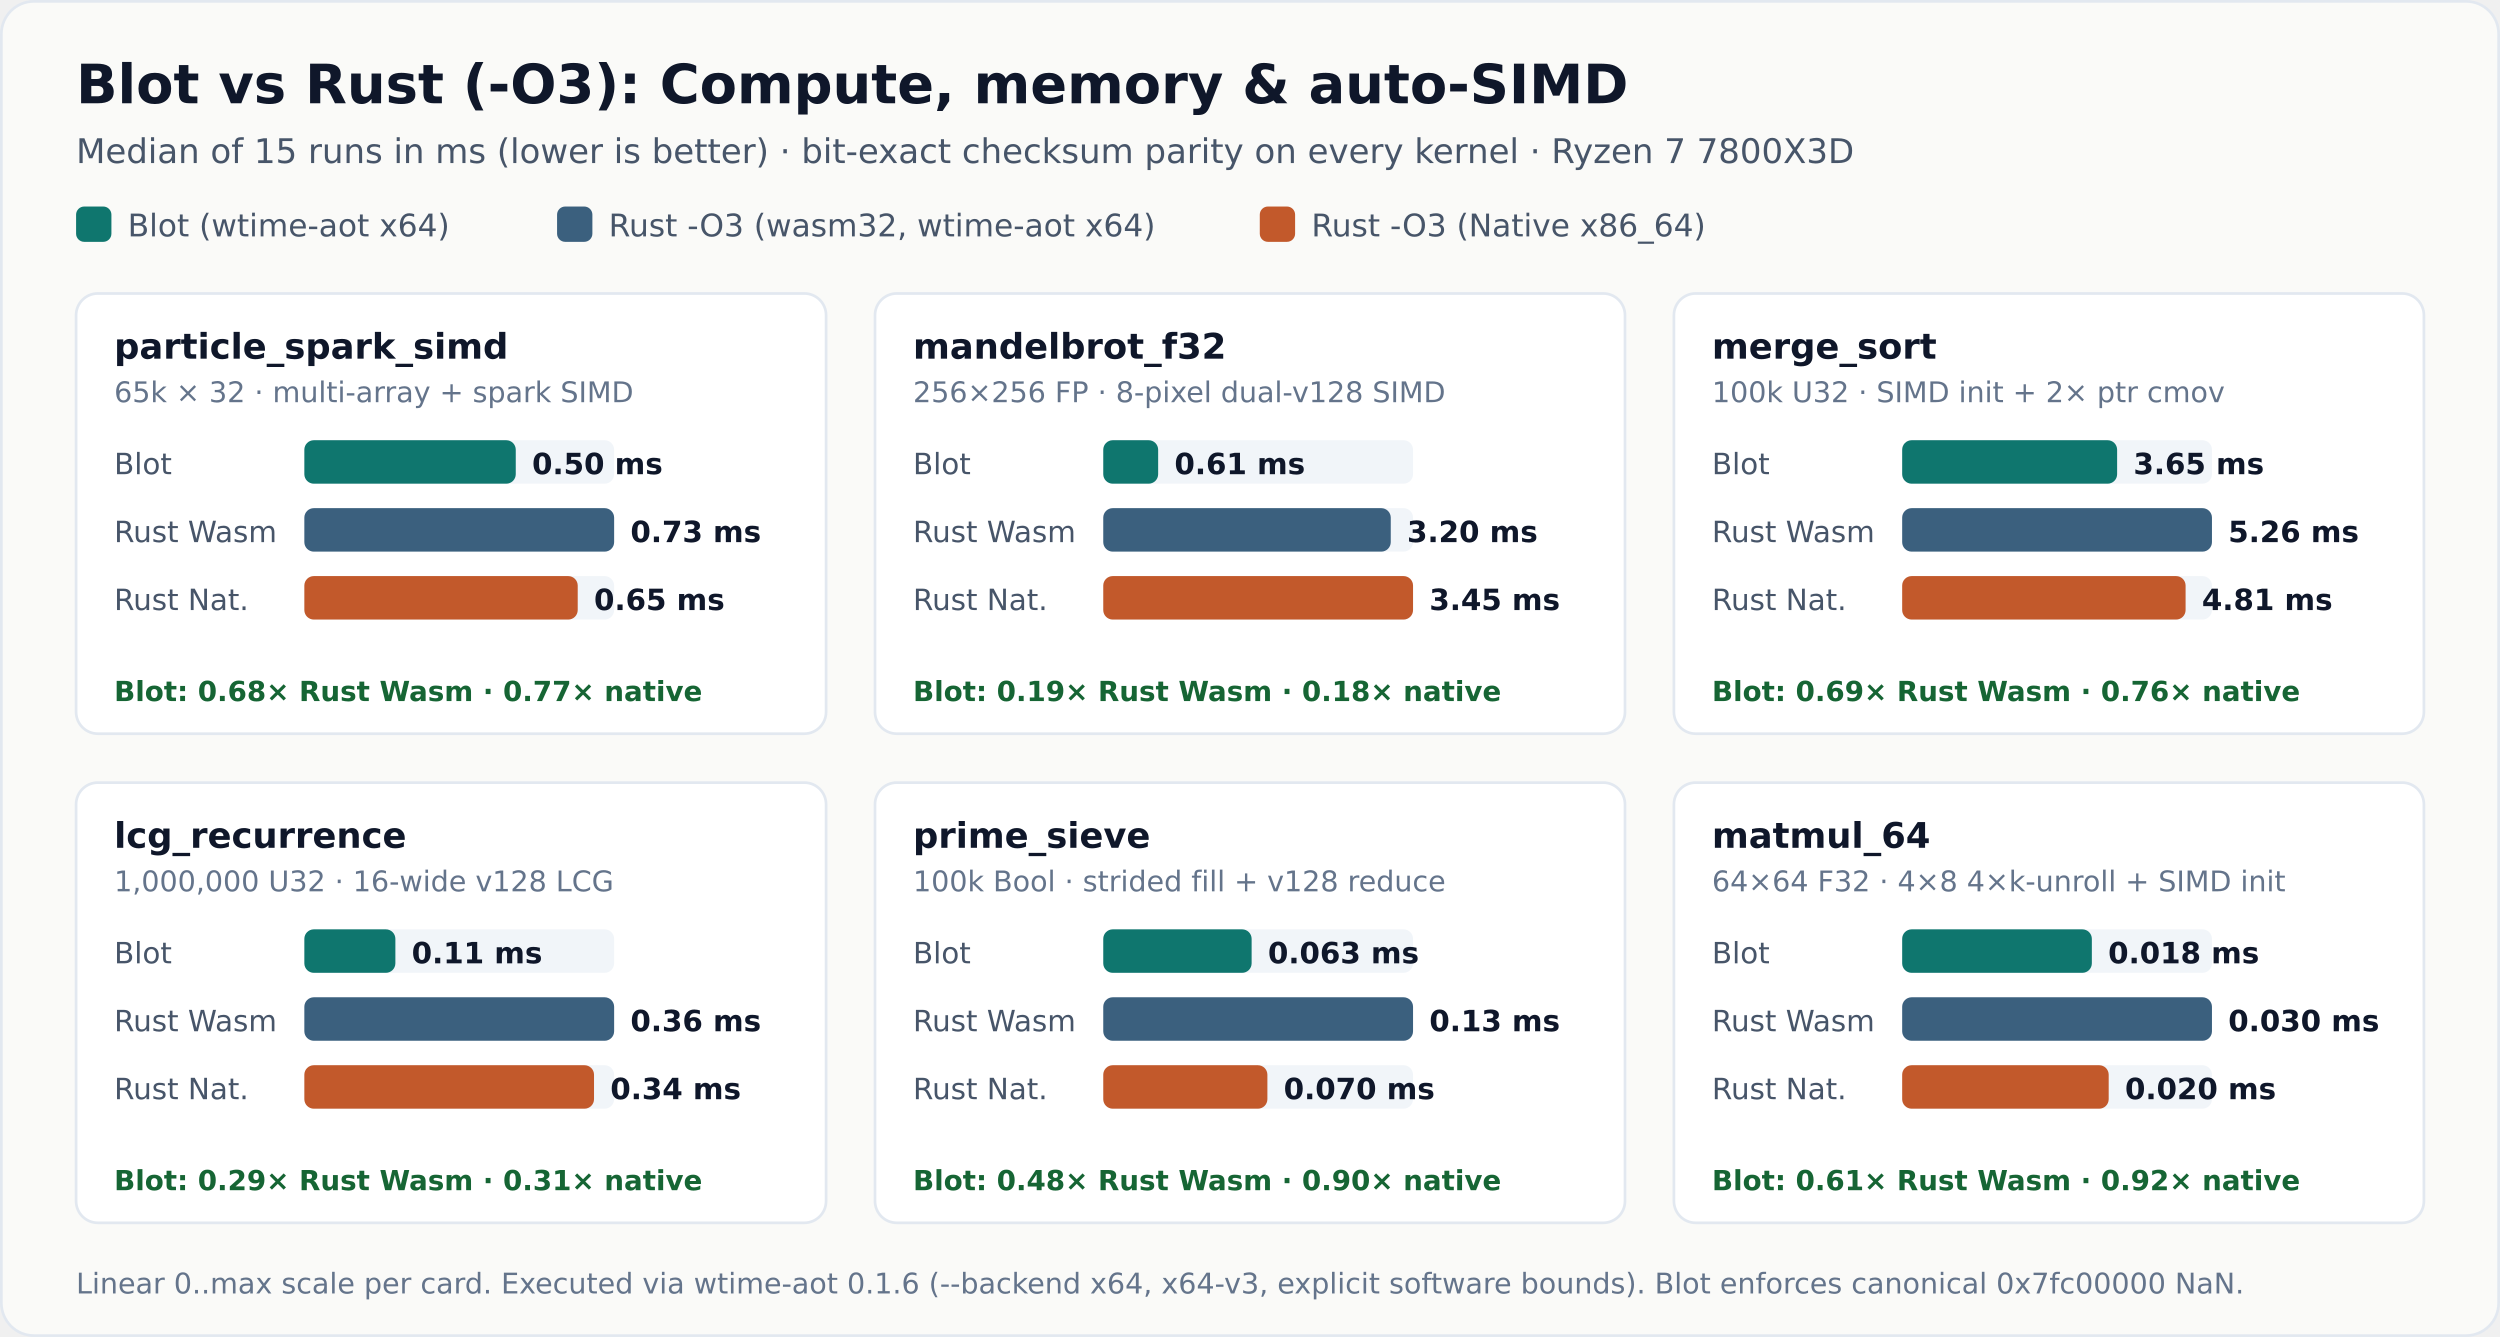
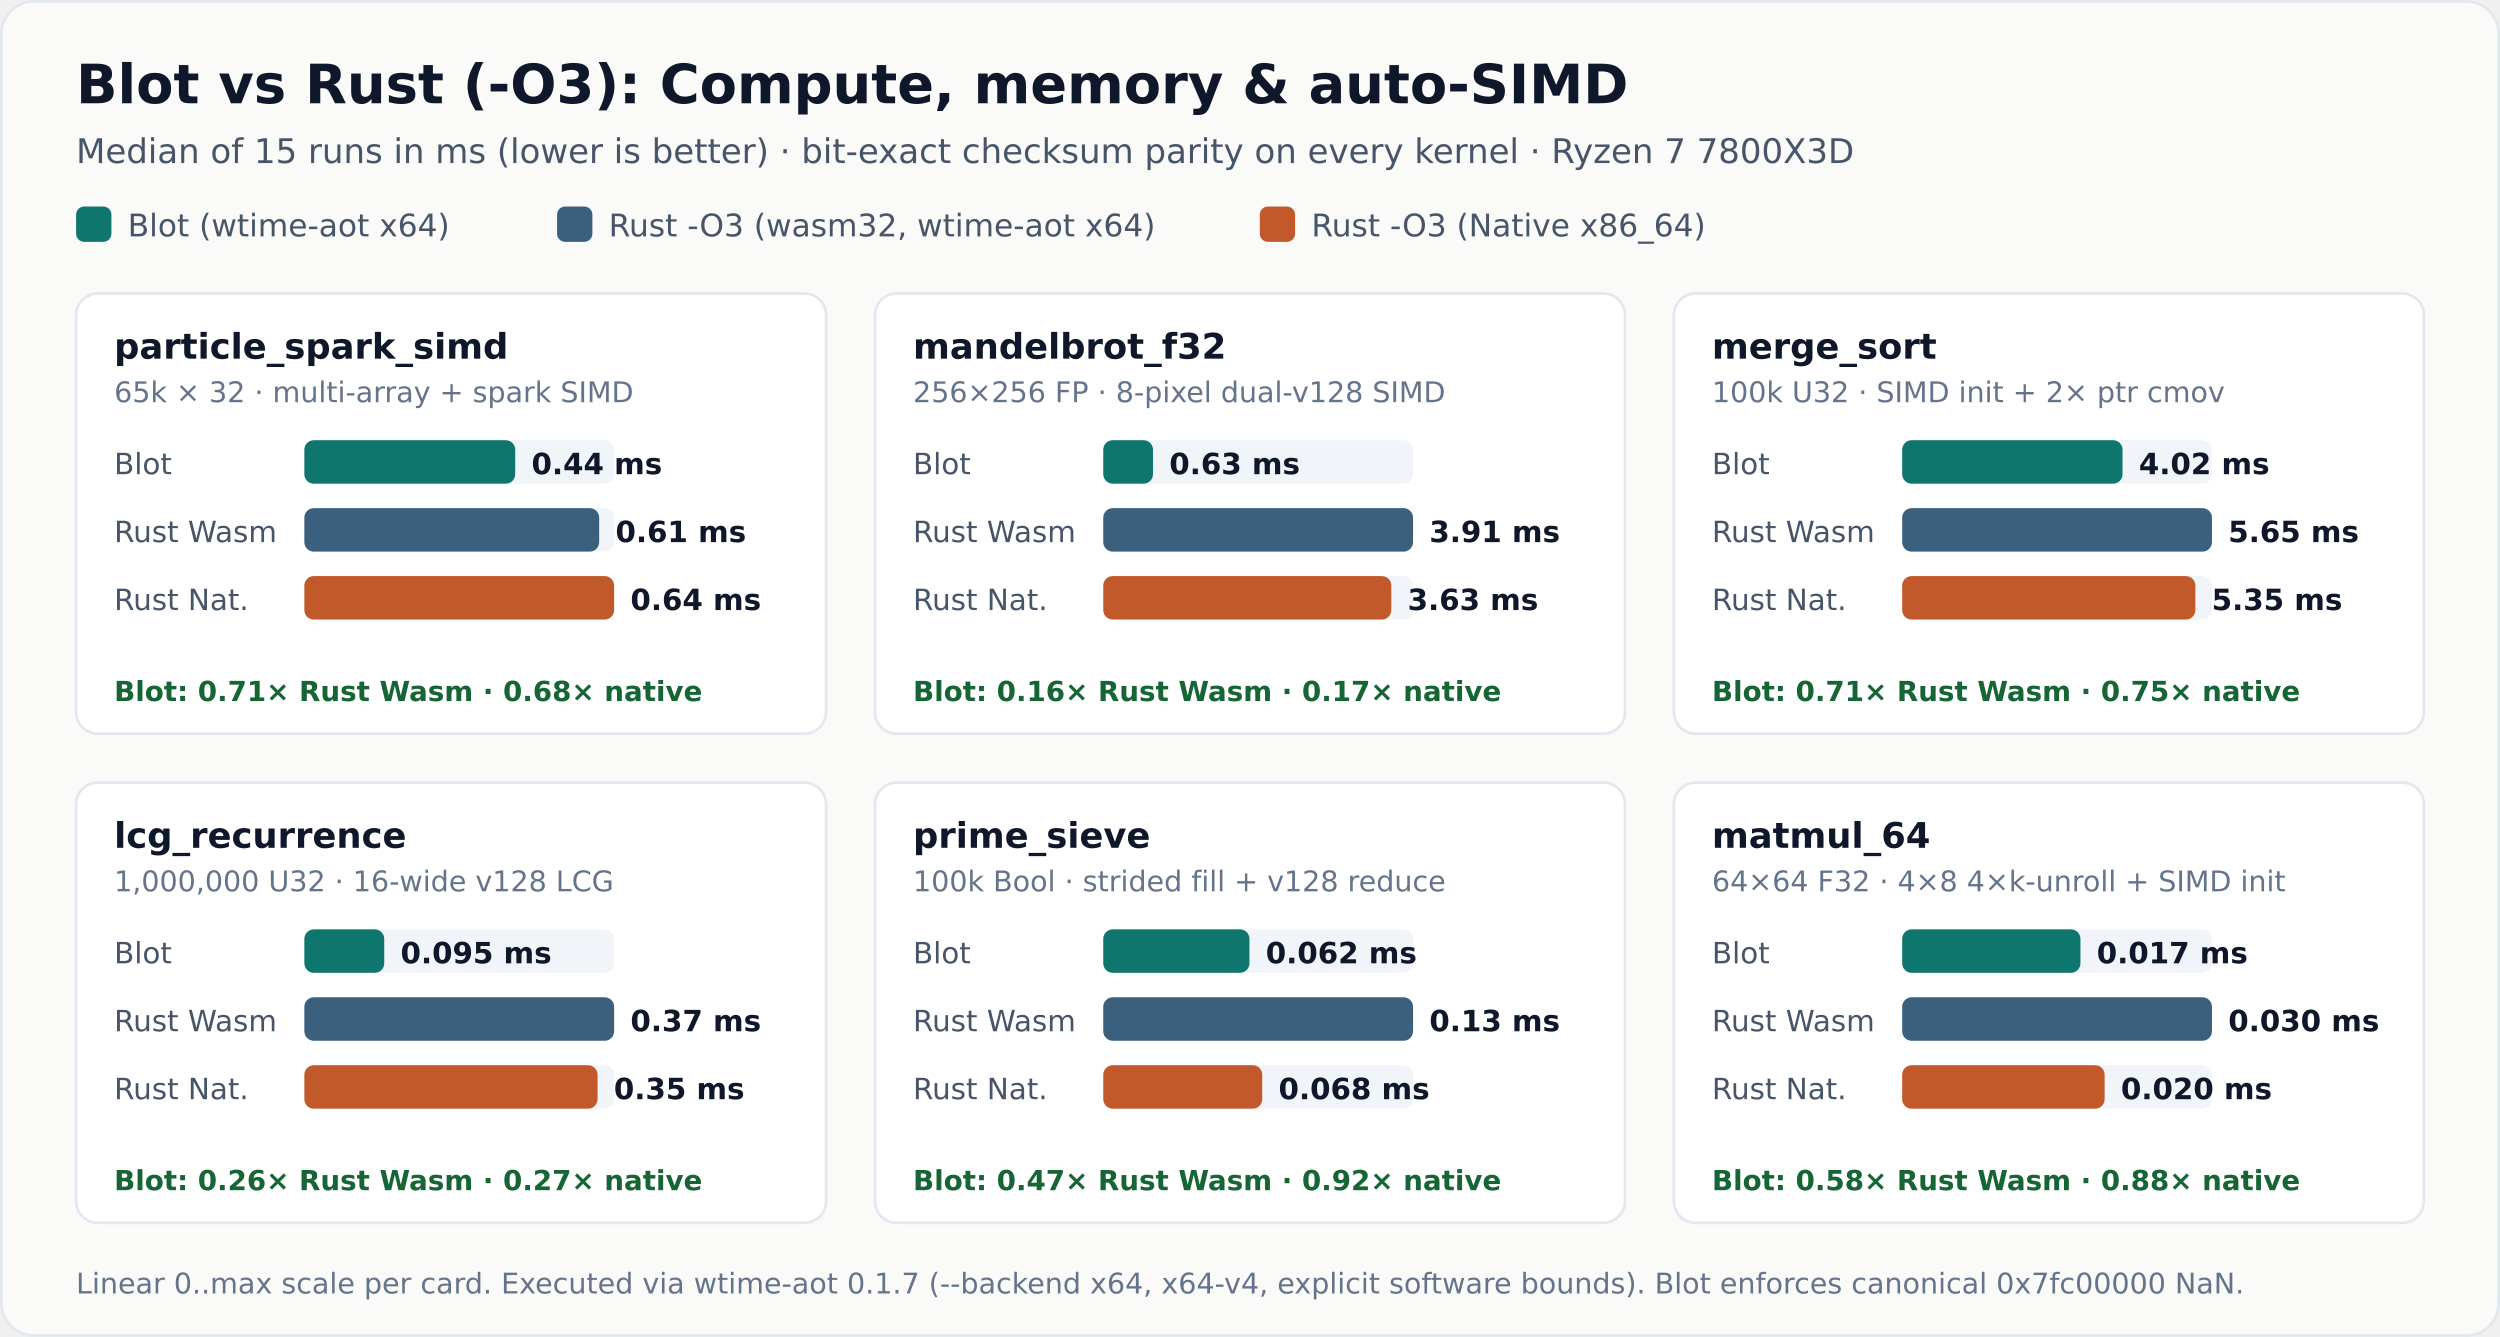
<svg xmlns="http://www.w3.org/2000/svg" width="920" height="492" viewBox="0 0 920 492" role="img" aria-label="Blot vs Rust -O3 compute, memory, and auto-SIMD benchmarks">
  <rect x="0.5" y="0.5" width="919" height="491" rx="12" fill="#fafaf8" stroke="#e2e8f0" />
  <text x="28.0" y="38.0" font-family="'DejaVu Sans', system-ui, -apple-system, 'Segoe UI', Helvetica, Arial, sans-serif" font-size="20" font-weight="700" fill="#0f172a" text-anchor="start">Blot vs Rust (-O3): Compute, memory &amp; auto-SIMD</text>
  <text x="28.0" y="60.0" font-family="'DejaVu Sans', system-ui, -apple-system, 'Segoe UI', Helvetica, Arial, sans-serif" font-size="12.5" font-weight="400" fill="#475569" text-anchor="start">Median of 15 runs in ms (lower is better) · bit-exact checksum parity on every kernel · Ryzen 7 7800X3D</text>
  <rect x="28.0" y="76.0" width="13" height="13" rx="3" fill="#0f766e" />
  <text x="47.0" y="87.0" font-family="'DejaVu Sans', system-ui, -apple-system, 'Segoe UI', Helvetica, Arial, sans-serif" font-size="11.5" font-weight="500" fill="#475569">Blot (wtime-aot x64)</text>
  <rect x="205.0" y="76.0" width="13" height="13" rx="3" fill="#3b607e" />
  <text x="224.0" y="87.0" font-family="'DejaVu Sans', system-ui, -apple-system, 'Segoe UI', Helvetica, Arial, sans-serif" font-size="11.5" font-weight="500" fill="#475569">Rust -O3 (wasm32, wtime-aot x64)</text>
  <rect x="463.6" y="76.0" width="13" height="13" rx="3" fill="#c2592b" />
  <text x="482.6" y="87.0" font-family="'DejaVu Sans', system-ui, -apple-system, 'Segoe UI', Helvetica, Arial, sans-serif" font-size="11.5" font-weight="500" fill="#475569">Rust -O3 (Native x86_64)</text>
  <rect x="28" y="108" width="276" height="162" rx="8" fill="#ffffff" stroke="#e2e8f0" />
  <text x="42.0" y="132.0" font-family="'DejaVu Sans', system-ui, -apple-system, 'Segoe UI', Helvetica, Arial, sans-serif" font-size="13" font-weight="700" fill="#0f172a" text-anchor="start">particle_spark_simd</text>
  <text x="42.0" y="148.0" font-family="'DejaVu Sans', system-ui, -apple-system, 'Segoe UI', Helvetica, Arial, sans-serif" font-size="10.5" font-weight="400" fill="#64748b" text-anchor="start">65k × 32 · multi-array + spark SIMD</text>
  <text x="42.0" y="174.5" font-family="'DejaVu Sans', system-ui, -apple-system, 'Segoe UI', Helvetica, Arial, sans-serif" font-size="10.8" font-weight="500" fill="#475569" text-anchor="start">Blot</text>
  <rect x="112.0" y="162.0" width="114.0" height="16" rx="3.5" fill="#f1f5f9" />
-   <rect x="112.0" y="162.0" width="77.8" height="16" rx="3.5" fill="#0f766e" />
-   <text x="195.8" y="174.5" font-family="'DejaVu Sans', system-ui, -apple-system, 'Segoe UI', Helvetica, Arial, sans-serif" font-size="10.8" font-weight="600" fill="#0f172a" text-anchor="start">0.50 ms</text>
+   <rect x="112.0" y="162.0" width="77.6" height="16" rx="3.5" fill="#0f766e" />
+   <text x="195.6" y="174.5" font-family="'DejaVu Sans', system-ui, -apple-system, 'Segoe UI', Helvetica, Arial, sans-serif" font-size="10.8" font-weight="600" fill="#0f172a" text-anchor="start">0.44 ms</text>
  <text x="42.0" y="199.5" font-family="'DejaVu Sans', system-ui, -apple-system, 'Segoe UI', Helvetica, Arial, sans-serif" font-size="10.8" font-weight="500" fill="#475569" text-anchor="start">Rust Wasm</text>
  <rect x="112.0" y="187.0" width="114.0" height="16" rx="3.5" fill="#f1f5f9" />
-   <rect x="112.0" y="187.0" width="114.0" height="16" rx="3.5" fill="#3b607e" />
-   <text x="232.0" y="199.5" font-family="'DejaVu Sans', system-ui, -apple-system, 'Segoe UI', Helvetica, Arial, sans-serif" font-size="10.8" font-weight="600" fill="#0f172a" text-anchor="start">0.73 ms</text>
+   <rect x="112.0" y="187.0" width="108.5" height="16" rx="3.5" fill="#3b607e" />
+   <text x="226.5" y="199.5" font-family="'DejaVu Sans', system-ui, -apple-system, 'Segoe UI', Helvetica, Arial, sans-serif" font-size="10.8" font-weight="600" fill="#0f172a" text-anchor="start">0.61 ms</text>
  <text x="42.0" y="224.5" font-family="'DejaVu Sans', system-ui, -apple-system, 'Segoe UI', Helvetica, Arial, sans-serif" font-size="10.8" font-weight="500" fill="#475569" text-anchor="start">Rust Nat.</text>
  <rect x="112.0" y="212.0" width="114.0" height="16" rx="3.5" fill="#f1f5f9" />
-   <rect x="112.0" y="212.0" width="100.6" height="16" rx="3.5" fill="#c2592b" />
-   <text x="218.6" y="224.5" font-family="'DejaVu Sans', system-ui, -apple-system, 'Segoe UI', Helvetica, Arial, sans-serif" font-size="10.8" font-weight="600" fill="#0f172a" text-anchor="start">0.65 ms</text>
-   <text x="42.0" y="258.0" font-family="'DejaVu Sans', system-ui, -apple-system, 'Segoe UI', Helvetica, Arial, sans-serif" font-size="10.2" font-weight="600" fill="#166534" text-anchor="start">Blot: 0.68× Rust Wasm · 0.77× native</text>
+   <rect x="112.0" y="212.0" width="114.0" height="16" rx="3.5" fill="#c2592b" />
+   <text x="232.0" y="224.5" font-family="'DejaVu Sans', system-ui, -apple-system, 'Segoe UI', Helvetica, Arial, sans-serif" font-size="10.8" font-weight="600" fill="#0f172a" text-anchor="start">0.64 ms</text>
+   <text x="42.0" y="258.0" font-family="'DejaVu Sans', system-ui, -apple-system, 'Segoe UI', Helvetica, Arial, sans-serif" font-size="10.2" font-weight="600" fill="#166534" text-anchor="start">Blot: 0.71× Rust Wasm · 0.68× native</text>
  <rect x="322" y="108" width="276" height="162" rx="8" fill="#ffffff" stroke="#e2e8f0" />
  <text x="336.0" y="132.0" font-family="'DejaVu Sans', system-ui, -apple-system, 'Segoe UI', Helvetica, Arial, sans-serif" font-size="13" font-weight="700" fill="#0f172a" text-anchor="start">mandelbrot_f32</text>
  <text x="336.0" y="148.0" font-family="'DejaVu Sans', system-ui, -apple-system, 'Segoe UI', Helvetica, Arial, sans-serif" font-size="10.5" font-weight="400" fill="#64748b" text-anchor="start">256×256 FP · 8-pixel dual-v128 SIMD</text>
  <text x="336.0" y="174.5" font-family="'DejaVu Sans', system-ui, -apple-system, 'Segoe UI', Helvetica, Arial, sans-serif" font-size="10.8" font-weight="500" fill="#475569" text-anchor="start">Blot</text>
  <rect x="406.0" y="162.0" width="114.0" height="16" rx="3.5" fill="#f1f5f9" />
-   <rect x="406.0" y="162.0" width="20.2" height="16" rx="3.5" fill="#0f766e" />
-   <text x="432.2" y="174.5" font-family="'DejaVu Sans', system-ui, -apple-system, 'Segoe UI', Helvetica, Arial, sans-serif" font-size="10.8" font-weight="600" fill="#0f172a" text-anchor="start">0.61 ms</text>
+   <rect x="406.0" y="162.0" width="18.3" height="16" rx="3.5" fill="#0f766e" />
+   <text x="430.3" y="174.5" font-family="'DejaVu Sans', system-ui, -apple-system, 'Segoe UI', Helvetica, Arial, sans-serif" font-size="10.8" font-weight="600" fill="#0f172a" text-anchor="start">0.63 ms</text>
  <text x="336.0" y="199.5" font-family="'DejaVu Sans', system-ui, -apple-system, 'Segoe UI', Helvetica, Arial, sans-serif" font-size="10.8" font-weight="500" fill="#475569" text-anchor="start">Rust Wasm</text>
  <rect x="406.0" y="187.0" width="114.0" height="16" rx="3.5" fill="#f1f5f9" />
-   <rect x="406.0" y="187.0" width="105.8" height="16" rx="3.5" fill="#3b607e" />
-   <text x="517.8" y="199.5" font-family="'DejaVu Sans', system-ui, -apple-system, 'Segoe UI', Helvetica, Arial, sans-serif" font-size="10.8" font-weight="600" fill="#0f172a" text-anchor="start">3.20 ms</text>
+   <rect x="406.0" y="187.0" width="114.0" height="16" rx="3.5" fill="#3b607e" />
+   <text x="526.0" y="199.5" font-family="'DejaVu Sans', system-ui, -apple-system, 'Segoe UI', Helvetica, Arial, sans-serif" font-size="10.8" font-weight="600" fill="#0f172a" text-anchor="start">3.91 ms</text>
  <text x="336.0" y="224.5" font-family="'DejaVu Sans', system-ui, -apple-system, 'Segoe UI', Helvetica, Arial, sans-serif" font-size="10.8" font-weight="500" fill="#475569" text-anchor="start">Rust Nat.</text>
  <rect x="406.0" y="212.0" width="114.0" height="16" rx="3.5" fill="#f1f5f9" />
-   <rect x="406.0" y="212.0" width="114.0" height="16" rx="3.5" fill="#c2592b" />
-   <text x="526.0" y="224.5" font-family="'DejaVu Sans', system-ui, -apple-system, 'Segoe UI', Helvetica, Arial, sans-serif" font-size="10.8" font-weight="600" fill="#0f172a" text-anchor="start">3.45 ms</text>
-   <text x="336.0" y="258.0" font-family="'DejaVu Sans', system-ui, -apple-system, 'Segoe UI', Helvetica, Arial, sans-serif" font-size="10.2" font-weight="600" fill="#166534" text-anchor="start">Blot: 0.19× Rust Wasm · 0.18× native</text>
+   <rect x="406.0" y="212.0" width="106.0" height="16" rx="3.5" fill="#c2592b" />
+   <text x="518.0" y="224.5" font-family="'DejaVu Sans', system-ui, -apple-system, 'Segoe UI', Helvetica, Arial, sans-serif" font-size="10.8" font-weight="600" fill="#0f172a" text-anchor="start">3.63 ms</text>
+   <text x="336.0" y="258.0" font-family="'DejaVu Sans', system-ui, -apple-system, 'Segoe UI', Helvetica, Arial, sans-serif" font-size="10.2" font-weight="600" fill="#166534" text-anchor="start">Blot: 0.16× Rust Wasm · 0.17× native</text>
  <rect x="616" y="108" width="276" height="162" rx="8" fill="#ffffff" stroke="#e2e8f0" />
  <text x="630.0" y="132.0" font-family="'DejaVu Sans', system-ui, -apple-system, 'Segoe UI', Helvetica, Arial, sans-serif" font-size="13" font-weight="700" fill="#0f172a" text-anchor="start">merge_sort</text>
  <text x="630.0" y="148.0" font-family="'DejaVu Sans', system-ui, -apple-system, 'Segoe UI', Helvetica, Arial, sans-serif" font-size="10.5" font-weight="400" fill="#64748b" text-anchor="start">100k U32 · SIMD init + 2× ptr cmov</text>
  <text x="630.0" y="174.5" font-family="'DejaVu Sans', system-ui, -apple-system, 'Segoe UI', Helvetica, Arial, sans-serif" font-size="10.8" font-weight="500" fill="#475569" text-anchor="start">Blot</text>
  <rect x="700.0" y="162.0" width="114.0" height="16" rx="3.5" fill="#f1f5f9" />
-   <rect x="700.0" y="162.0" width="79.1" height="16" rx="3.5" fill="#0f766e" />
-   <text x="785.1" y="174.5" font-family="'DejaVu Sans', system-ui, -apple-system, 'Segoe UI', Helvetica, Arial, sans-serif" font-size="10.8" font-weight="600" fill="#0f172a" text-anchor="start">3.65 ms</text>
+   <rect x="700.0" y="162.0" width="81.1" height="16" rx="3.5" fill="#0f766e" />
+   <text x="787.1" y="174.5" font-family="'DejaVu Sans', system-ui, -apple-system, 'Segoe UI', Helvetica, Arial, sans-serif" font-size="10.8" font-weight="600" fill="#0f172a" text-anchor="start">4.02 ms</text>
  <text x="630.0" y="199.5" font-family="'DejaVu Sans', system-ui, -apple-system, 'Segoe UI', Helvetica, Arial, sans-serif" font-size="10.8" font-weight="500" fill="#475569" text-anchor="start">Rust Wasm</text>
  <rect x="700.0" y="187.0" width="114.0" height="16" rx="3.5" fill="#f1f5f9" />
  <rect x="700.0" y="187.0" width="114.0" height="16" rx="3.5" fill="#3b607e" />
-   <text x="820.0" y="199.5" font-family="'DejaVu Sans', system-ui, -apple-system, 'Segoe UI', Helvetica, Arial, sans-serif" font-size="10.8" font-weight="600" fill="#0f172a" text-anchor="start">5.26 ms</text>
+   <text x="820.0" y="199.5" font-family="'DejaVu Sans', system-ui, -apple-system, 'Segoe UI', Helvetica, Arial, sans-serif" font-size="10.8" font-weight="600" fill="#0f172a" text-anchor="start">5.65 ms</text>
  <text x="630.0" y="224.5" font-family="'DejaVu Sans', system-ui, -apple-system, 'Segoe UI', Helvetica, Arial, sans-serif" font-size="10.8" font-weight="500" fill="#475569" text-anchor="start">Rust Nat.</text>
  <rect x="700.0" y="212.0" width="114.0" height="16" rx="3.5" fill="#f1f5f9" />
-   <rect x="700.0" y="212.0" width="104.3" height="16" rx="3.5" fill="#c2592b" />
-   <text x="810.3" y="224.5" font-family="'DejaVu Sans', system-ui, -apple-system, 'Segoe UI', Helvetica, Arial, sans-serif" font-size="10.8" font-weight="600" fill="#0f172a" text-anchor="start">4.81 ms</text>
-   <text x="630.0" y="258.0" font-family="'DejaVu Sans', system-ui, -apple-system, 'Segoe UI', Helvetica, Arial, sans-serif" font-size="10.2" font-weight="600" fill="#166534" text-anchor="start">Blot: 0.69× Rust Wasm · 0.76× native</text>
+   <rect x="700.0" y="212.0" width="107.9" height="16" rx="3.5" fill="#c2592b" />
+   <text x="813.9" y="224.5" font-family="'DejaVu Sans', system-ui, -apple-system, 'Segoe UI', Helvetica, Arial, sans-serif" font-size="10.8" font-weight="600" fill="#0f172a" text-anchor="start">5.35 ms</text>
+   <text x="630.0" y="258.0" font-family="'DejaVu Sans', system-ui, -apple-system, 'Segoe UI', Helvetica, Arial, sans-serif" font-size="10.2" font-weight="600" fill="#166534" text-anchor="start">Blot: 0.71× Rust Wasm · 0.75× native</text>
  <rect x="28" y="288" width="276" height="162" rx="8" fill="#ffffff" stroke="#e2e8f0" />
  <text x="42.0" y="312.0" font-family="'DejaVu Sans', system-ui, -apple-system, 'Segoe UI', Helvetica, Arial, sans-serif" font-size="13" font-weight="700" fill="#0f172a" text-anchor="start">lcg_recurrence</text>
  <text x="42.0" y="328.0" font-family="'DejaVu Sans', system-ui, -apple-system, 'Segoe UI', Helvetica, Arial, sans-serif" font-size="10.5" font-weight="400" fill="#64748b" text-anchor="start">1,000,000 U32 · 16-wide v128 LCG</text>
  <text x="42.0" y="354.5" font-family="'DejaVu Sans', system-ui, -apple-system, 'Segoe UI', Helvetica, Arial, sans-serif" font-size="10.8" font-weight="500" fill="#475569" text-anchor="start">Blot</text>
  <rect x="112.0" y="342.0" width="114.0" height="16" rx="3.5" fill="#f1f5f9" />
-   <rect x="112.0" y="342.0" width="33.5" height="16" rx="3.5" fill="#0f766e" />
-   <text x="151.5" y="354.5" font-family="'DejaVu Sans', system-ui, -apple-system, 'Segoe UI', Helvetica, Arial, sans-serif" font-size="10.8" font-weight="600" fill="#0f172a" text-anchor="start">0.11 ms</text>
+   <rect x="112.0" y="342.0" width="29.4" height="16" rx="3.5" fill="#0f766e" />
+   <text x="147.4" y="354.5" font-family="'DejaVu Sans', system-ui, -apple-system, 'Segoe UI', Helvetica, Arial, sans-serif" font-size="10.8" font-weight="600" fill="#0f172a" text-anchor="start">0.095 ms</text>
  <text x="42.0" y="379.5" font-family="'DejaVu Sans', system-ui, -apple-system, 'Segoe UI', Helvetica, Arial, sans-serif" font-size="10.8" font-weight="500" fill="#475569" text-anchor="start">Rust Wasm</text>
  <rect x="112.0" y="367.0" width="114.0" height="16" rx="3.5" fill="#f1f5f9" />
  <rect x="112.0" y="367.0" width="114.0" height="16" rx="3.5" fill="#3b607e" />
-   <text x="232.0" y="379.5" font-family="'DejaVu Sans', system-ui, -apple-system, 'Segoe UI', Helvetica, Arial, sans-serif" font-size="10.8" font-weight="600" fill="#0f172a" text-anchor="start">0.36 ms</text>
+   <text x="232.0" y="379.5" font-family="'DejaVu Sans', system-ui, -apple-system, 'Segoe UI', Helvetica, Arial, sans-serif" font-size="10.8" font-weight="600" fill="#0f172a" text-anchor="start">0.37 ms</text>
  <text x="42.0" y="404.5" font-family="'DejaVu Sans', system-ui, -apple-system, 'Segoe UI', Helvetica, Arial, sans-serif" font-size="10.8" font-weight="500" fill="#475569" text-anchor="start">Rust Nat.</text>
  <rect x="112.0" y="392.0" width="114.0" height="16" rx="3.5" fill="#f1f5f9" />
-   <rect x="112.0" y="392.0" width="106.6" height="16" rx="3.5" fill="#c2592b" />
-   <text x="224.6" y="404.5" font-family="'DejaVu Sans', system-ui, -apple-system, 'Segoe UI', Helvetica, Arial, sans-serif" font-size="10.8" font-weight="600" fill="#0f172a" text-anchor="start">0.34 ms</text>
-   <text x="42.0" y="438.0" font-family="'DejaVu Sans', system-ui, -apple-system, 'Segoe UI', Helvetica, Arial, sans-serif" font-size="10.2" font-weight="600" fill="#166534" text-anchor="start">Blot: 0.29× Rust Wasm · 0.31× native</text>
+   <rect x="112.0" y="392.0" width="107.9" height="16" rx="3.5" fill="#c2592b" />
+   <text x="225.9" y="404.5" font-family="'DejaVu Sans', system-ui, -apple-system, 'Segoe UI', Helvetica, Arial, sans-serif" font-size="10.8" font-weight="600" fill="#0f172a" text-anchor="start">0.35 ms</text>
+   <text x="42.0" y="438.0" font-family="'DejaVu Sans', system-ui, -apple-system, 'Segoe UI', Helvetica, Arial, sans-serif" font-size="10.2" font-weight="600" fill="#166534" text-anchor="start">Blot: 0.26× Rust Wasm · 0.27× native</text>
  <rect x="322" y="288" width="276" height="162" rx="8" fill="#ffffff" stroke="#e2e8f0" />
  <text x="336.0" y="312.0" font-family="'DejaVu Sans', system-ui, -apple-system, 'Segoe UI', Helvetica, Arial, sans-serif" font-size="13" font-weight="700" fill="#0f172a" text-anchor="start">prime_sieve</text>
  <text x="336.0" y="328.0" font-family="'DejaVu Sans', system-ui, -apple-system, 'Segoe UI', Helvetica, Arial, sans-serif" font-size="10.5" font-weight="400" fill="#64748b" text-anchor="start">100k Bool · strided fill + v128 reduce</text>
  <text x="336.0" y="354.5" font-family="'DejaVu Sans', system-ui, -apple-system, 'Segoe UI', Helvetica, Arial, sans-serif" font-size="10.8" font-weight="500" fill="#475569" text-anchor="start">Blot</text>
  <rect x="406.0" y="342.0" width="114.0" height="16" rx="3.5" fill="#f1f5f9" />
-   <rect x="406.0" y="342.0" width="54.6" height="16" rx="3.5" fill="#0f766e" />
-   <text x="466.6" y="354.5" font-family="'DejaVu Sans', system-ui, -apple-system, 'Segoe UI', Helvetica, Arial, sans-serif" font-size="10.8" font-weight="600" fill="#0f172a" text-anchor="start">0.063 ms</text>
+   <rect x="406.0" y="342.0" width="53.8" height="16" rx="3.5" fill="#0f766e" />
+   <text x="465.8" y="354.5" font-family="'DejaVu Sans', system-ui, -apple-system, 'Segoe UI', Helvetica, Arial, sans-serif" font-size="10.8" font-weight="600" fill="#0f172a" text-anchor="start">0.062 ms</text>
  <text x="336.0" y="379.5" font-family="'DejaVu Sans', system-ui, -apple-system, 'Segoe UI', Helvetica, Arial, sans-serif" font-size="10.8" font-weight="500" fill="#475569" text-anchor="start">Rust Wasm</text>
  <rect x="406.0" y="367.0" width="114.0" height="16" rx="3.5" fill="#f1f5f9" />
  <rect x="406.0" y="367.0" width="114.0" height="16" rx="3.5" fill="#3b607e" />
  <text x="526.0" y="379.5" font-family="'DejaVu Sans', system-ui, -apple-system, 'Segoe UI', Helvetica, Arial, sans-serif" font-size="10.8" font-weight="600" fill="#0f172a" text-anchor="start">0.13 ms</text>
  <text x="336.0" y="404.5" font-family="'DejaVu Sans', system-ui, -apple-system, 'Segoe UI', Helvetica, Arial, sans-serif" font-size="10.8" font-weight="500" fill="#475569" text-anchor="start">Rust Nat.</text>
  <rect x="406.0" y="392.0" width="114.0" height="16" rx="3.5" fill="#f1f5f9" />
-   <rect x="406.0" y="392.0" width="60.4" height="16" rx="3.5" fill="#c2592b" />
-   <text x="472.4" y="404.5" font-family="'DejaVu Sans', system-ui, -apple-system, 'Segoe UI', Helvetica, Arial, sans-serif" font-size="10.8" font-weight="600" fill="#0f172a" text-anchor="start">0.070 ms</text>
-   <text x="336.0" y="438.0" font-family="'DejaVu Sans', system-ui, -apple-system, 'Segoe UI', Helvetica, Arial, sans-serif" font-size="10.2" font-weight="600" fill="#166534" text-anchor="start">Blot: 0.48× Rust Wasm · 0.90× native</text>
+   <rect x="406.0" y="392.0" width="58.5" height="16" rx="3.5" fill="#c2592b" />
+   <text x="470.5" y="404.5" font-family="'DejaVu Sans', system-ui, -apple-system, 'Segoe UI', Helvetica, Arial, sans-serif" font-size="10.8" font-weight="600" fill="#0f172a" text-anchor="start">0.068 ms</text>
+   <text x="336.0" y="438.0" font-family="'DejaVu Sans', system-ui, -apple-system, 'Segoe UI', Helvetica, Arial, sans-serif" font-size="10.2" font-weight="600" fill="#166534" text-anchor="start">Blot: 0.47× Rust Wasm · 0.92× native</text>
  <rect x="616" y="288" width="276" height="162" rx="8" fill="#ffffff" stroke="#e2e8f0" />
  <text x="630.0" y="312.0" font-family="'DejaVu Sans', system-ui, -apple-system, 'Segoe UI', Helvetica, Arial, sans-serif" font-size="13" font-weight="700" fill="#0f172a" text-anchor="start">matmul_64</text>
  <text x="630.0" y="328.0" font-family="'DejaVu Sans', system-ui, -apple-system, 'Segoe UI', Helvetica, Arial, sans-serif" font-size="10.5" font-weight="400" fill="#64748b" text-anchor="start">64×64 F32 · 4×8 4×k-unroll + SIMD init</text>
  <text x="630.0" y="354.5" font-family="'DejaVu Sans', system-ui, -apple-system, 'Segoe UI', Helvetica, Arial, sans-serif" font-size="10.8" font-weight="500" fill="#475569" text-anchor="start">Blot</text>
  <rect x="700.0" y="342.0" width="114.0" height="16" rx="3.5" fill="#f1f5f9" />
-   <rect x="700.0" y="342.0" width="69.8" height="16" rx="3.5" fill="#0f766e" />
-   <text x="775.8" y="354.5" font-family="'DejaVu Sans', system-ui, -apple-system, 'Segoe UI', Helvetica, Arial, sans-serif" font-size="10.8" font-weight="600" fill="#0f172a" text-anchor="start">0.018 ms</text>
+   <rect x="700.0" y="342.0" width="65.6" height="16" rx="3.5" fill="#0f766e" />
+   <text x="771.6" y="354.5" font-family="'DejaVu Sans', system-ui, -apple-system, 'Segoe UI', Helvetica, Arial, sans-serif" font-size="10.8" font-weight="600" fill="#0f172a" text-anchor="start">0.017 ms</text>
  <text x="630.0" y="379.5" font-family="'DejaVu Sans', system-ui, -apple-system, 'Segoe UI', Helvetica, Arial, sans-serif" font-size="10.8" font-weight="500" fill="#475569" text-anchor="start">Rust Wasm</text>
  <rect x="700.0" y="367.0" width="114.0" height="16" rx="3.5" fill="#f1f5f9" />
  <rect x="700.0" y="367.0" width="114.0" height="16" rx="3.5" fill="#3b607e" />
  <text x="820.0" y="379.5" font-family="'DejaVu Sans', system-ui, -apple-system, 'Segoe UI', Helvetica, Arial, sans-serif" font-size="10.8" font-weight="600" fill="#0f172a" text-anchor="start">0.030 ms</text>
  <text x="630.0" y="404.5" font-family="'DejaVu Sans', system-ui, -apple-system, 'Segoe UI', Helvetica, Arial, sans-serif" font-size="10.8" font-weight="500" fill="#475569" text-anchor="start">Rust Nat.</text>
  <rect x="700.0" y="392.0" width="114.0" height="16" rx="3.5" fill="#f1f5f9" />
-   <rect x="700.0" y="392.0" width="76.0" height="16" rx="3.5" fill="#c2592b" />
-   <text x="782.0" y="404.5" font-family="'DejaVu Sans', system-ui, -apple-system, 'Segoe UI', Helvetica, Arial, sans-serif" font-size="10.8" font-weight="600" fill="#0f172a" text-anchor="start">0.020 ms</text>
-   <text x="630.0" y="438.0" font-family="'DejaVu Sans', system-ui, -apple-system, 'Segoe UI', Helvetica, Arial, sans-serif" font-size="10.2" font-weight="600" fill="#166534" text-anchor="start">Blot: 0.61× Rust Wasm · 0.92× native</text>
-   <text x="28.0" y="476.0" font-family="'DejaVu Sans', system-ui, -apple-system, 'Segoe UI', Helvetica, Arial, sans-serif" font-size="10.5" font-weight="400" fill="#64748b" text-anchor="start">Linear 0..max scale per card. Executed via wtime-aot 0.1.6 (--backend x64, x64-v3, explicit software bounds). Blot enforces canonical 0x7fc00000 NaN.</text>
+   <rect x="700.0" y="392.0" width="74.5" height="16" rx="3.5" fill="#c2592b" />
+   <text x="780.5" y="404.5" font-family="'DejaVu Sans', system-ui, -apple-system, 'Segoe UI', Helvetica, Arial, sans-serif" font-size="10.8" font-weight="600" fill="#0f172a" text-anchor="start">0.020 ms</text>
+   <text x="630.0" y="438.0" font-family="'DejaVu Sans', system-ui, -apple-system, 'Segoe UI', Helvetica, Arial, sans-serif" font-size="10.2" font-weight="600" fill="#166534" text-anchor="start">Blot: 0.58× Rust Wasm · 0.88× native</text>
+   <text x="28.0" y="476.0" font-family="'DejaVu Sans', system-ui, -apple-system, 'Segoe UI', Helvetica, Arial, sans-serif" font-size="10.5" font-weight="400" fill="#64748b" text-anchor="start">Linear 0..max scale per card. Executed via wtime-aot 0.1.7 (--backend x64, x64-v4, explicit software bounds). Blot enforces canonical 0x7fc00000 NaN.</text>
</svg>
